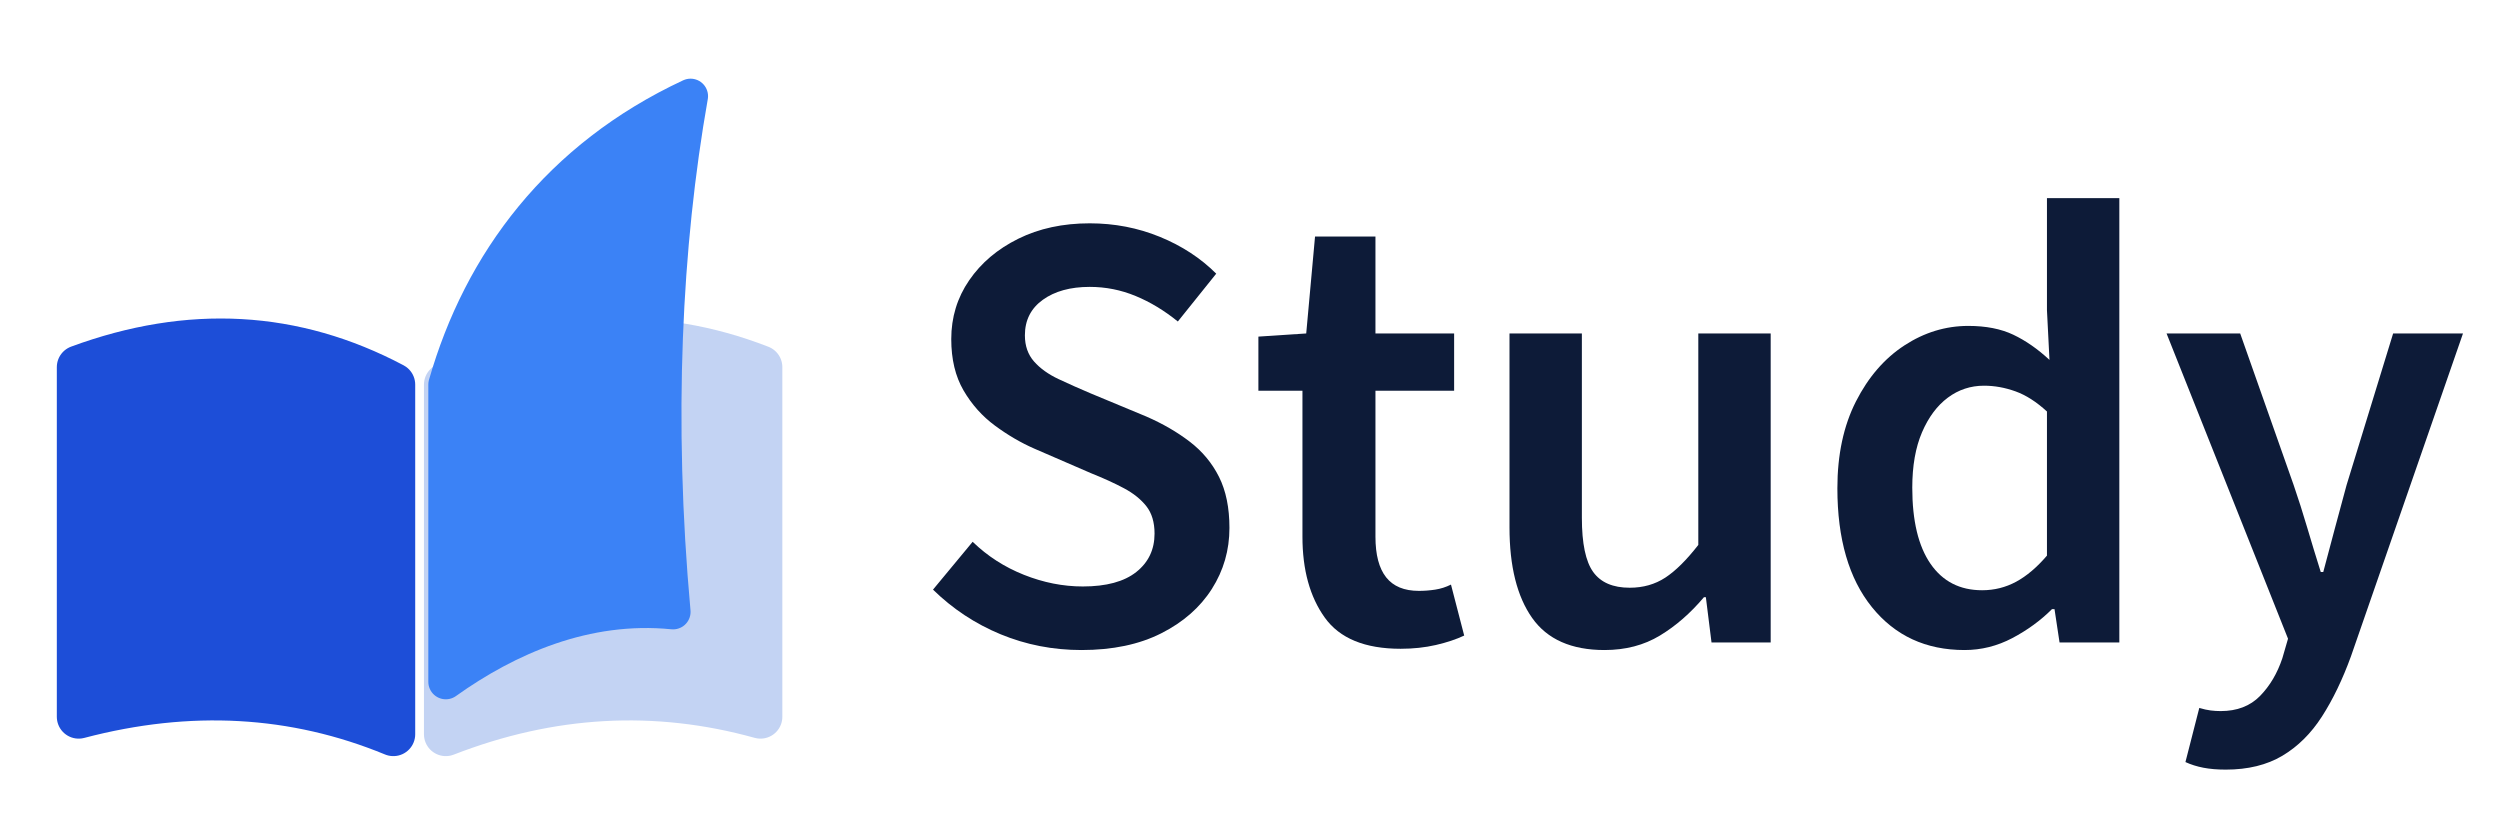
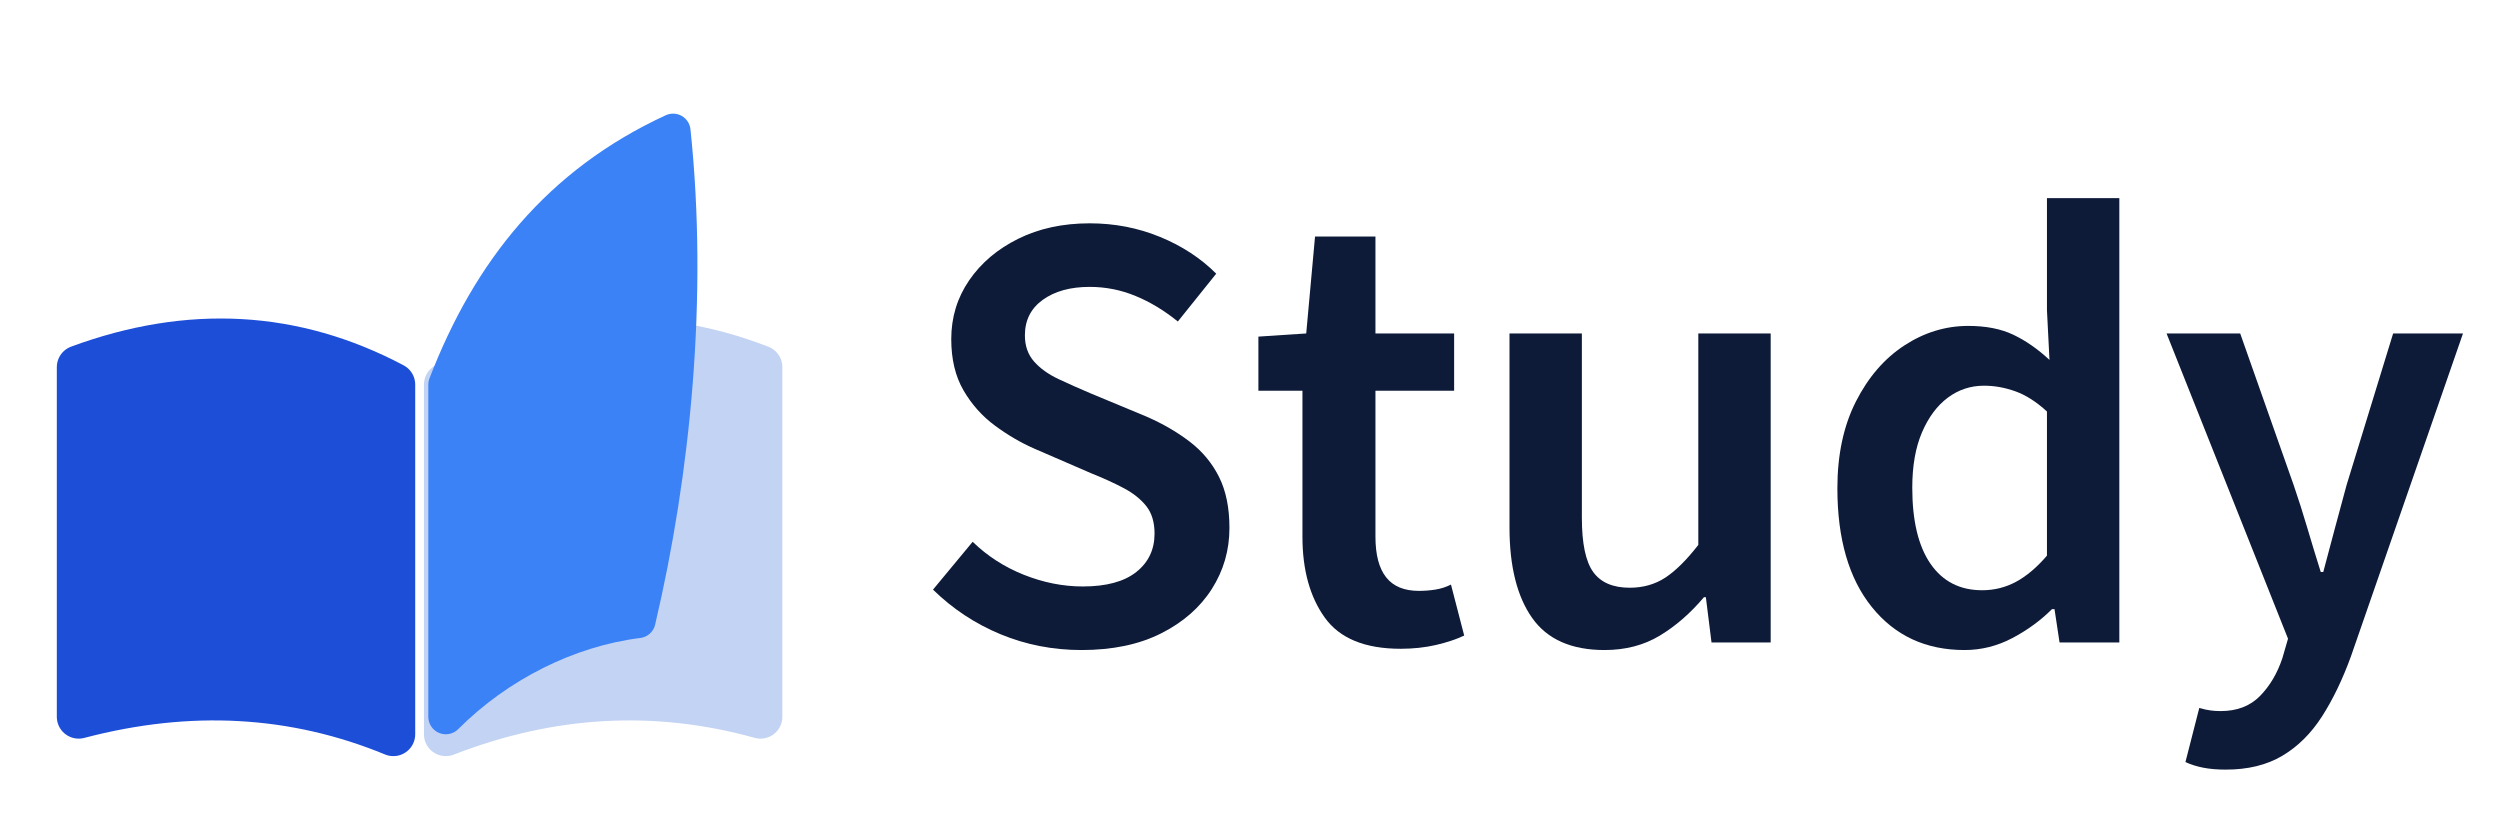
<svg xmlns="http://www.w3.org/2000/svg" viewBox="0 0 286 96" width="286" height="96" role="img" aria-label="Study">
  <g transform="translate(0 0) scale(1)">
    <path d="M9 42Q28 35 45 44L45 84Q28 77 9 82Z" fill="#1D4ED8" stroke="#1D4ED8" stroke-width="5" stroke-linejoin="round" />
    <path d="M51 44Q69 35 87 42L87 82Q69 77 51 84Z" fill="#C3D3F3" stroke="#C3D3F3" stroke-width="5" stroke-linejoin="round" opacity="1" />
-     <path d="M51 44C55 30 64 18 79 11C76 28 75 48 77 70C67 69 58 73 51 78Z" fill="#3B82F6" stroke="#3B82F6" stroke-width="4" stroke-linejoin="round" />
+     <path d="M51 44C56 31 64 21 77 15C79 34 77 54 73 71C65 72 57 76 51 82Z" fill="#3B82F6" stroke="#3B82F6" stroke-width="4" stroke-linejoin="round" />
  </g>
  <path transform="translate(104.00 73.5) scale(0.072 -0.072)" d="M274 -12Q206 -12 145.5 13.0Q85 38 38 84L101 160Q136 126 182.5 107.5Q229 89 276 89Q332 89 361.0 112.0Q390 135 390 173Q390 200 377.0 216.5Q364 233 341.5 245.0Q319 257 289 269L199 308Q167 322 136.5 344.5Q106 367 86.5 400.5Q67 434 67 482Q67 534 95.5 575.5Q124 617 173.5 641.5Q223 666 287 666Q346 666 398.5 644.5Q451 623 488 586L427 510Q395 536 360.0 550.5Q325 565 287 565Q241 565 212.5 544.5Q184 524 184 488Q184 463 198.5 446.5Q213 430 237.5 418.5Q262 407 288 396L377 359Q416 342 446.0 319.0Q476 296 492.5 263.0Q509 230 509 182Q509 129 481.0 85.0Q453 41 400.5 14.5Q348 -12 274 -12Z" fill="#0D1B38" />
  <path transform="translate(142.52 73.5) scale(0.072 -0.072)" d="M246 -10Q161 -10 125.5 39.5Q90 89 90 168V400H20V486L96 491L110 645H206V491H331V400H206V168Q206 125 223.0 103.5Q240 82 275 82Q288 82 301.0 84.0Q314 86 326 92L347 11Q328 2 302.0 -4.0Q276 -10 246 -10Z" fill="#0D1B38" />
  <path transform="translate(167.79 73.5) scale(0.072 -0.072)" d="M219 -12Q140 -12 104.0 39.0Q68 90 68 183V491H183V198Q183 137 201.0 112.0Q219 87 259 87Q291 87 315.5 103.0Q340 119 368 155V491H483V0H389L380 72H377Q345 34 307.0 11.0Q269 -12 219 -12Z" fill="#0D1B38" />
  <path transform="translate(207.10 73.5) scale(0.072 -0.072)" d="M245 -12Q153 -12 98.0 56.0Q43 124 43 245Q43 325 72.5 383.0Q102 441 149.5 472.0Q197 503 251 503Q293 503 322.5 489.0Q352 475 380 449L376 528V706H491V0H396L388 53H384Q357 26 321.0 7.0Q285 -12 245 -12ZM273 83Q302 83 327.0 96.5Q352 110 376 138V367Q351 390 326.0 399.0Q301 408 276 408Q244 408 218.5 389.0Q193 370 177.5 334.0Q162 298 162 246Q162 167 191.0 125.0Q220 83 273 83Z" fill="#0D1B38" />
  <path transform="translate(246.99 73.5) scale(0.072 -0.072)" d="M106 -202Q86 -202 70.5 -199.0Q55 -196 42 -190L64 -104Q74 -107 82.0 -108.0Q90 -109 98 -109Q137 -109 160.5 -85.0Q184 -61 196 -25L205 6L12 491H129L214 250Q225 218 235.5 182.5Q246 147 257 112H261Q270 146 279.5 181.5Q289 217 298 250L372 491H483L305 -22Q285 -77 259.0 -117.5Q233 -158 196.0 -180.0Q159 -202 106 -202Z" fill="#0D1B38" />
</svg>
